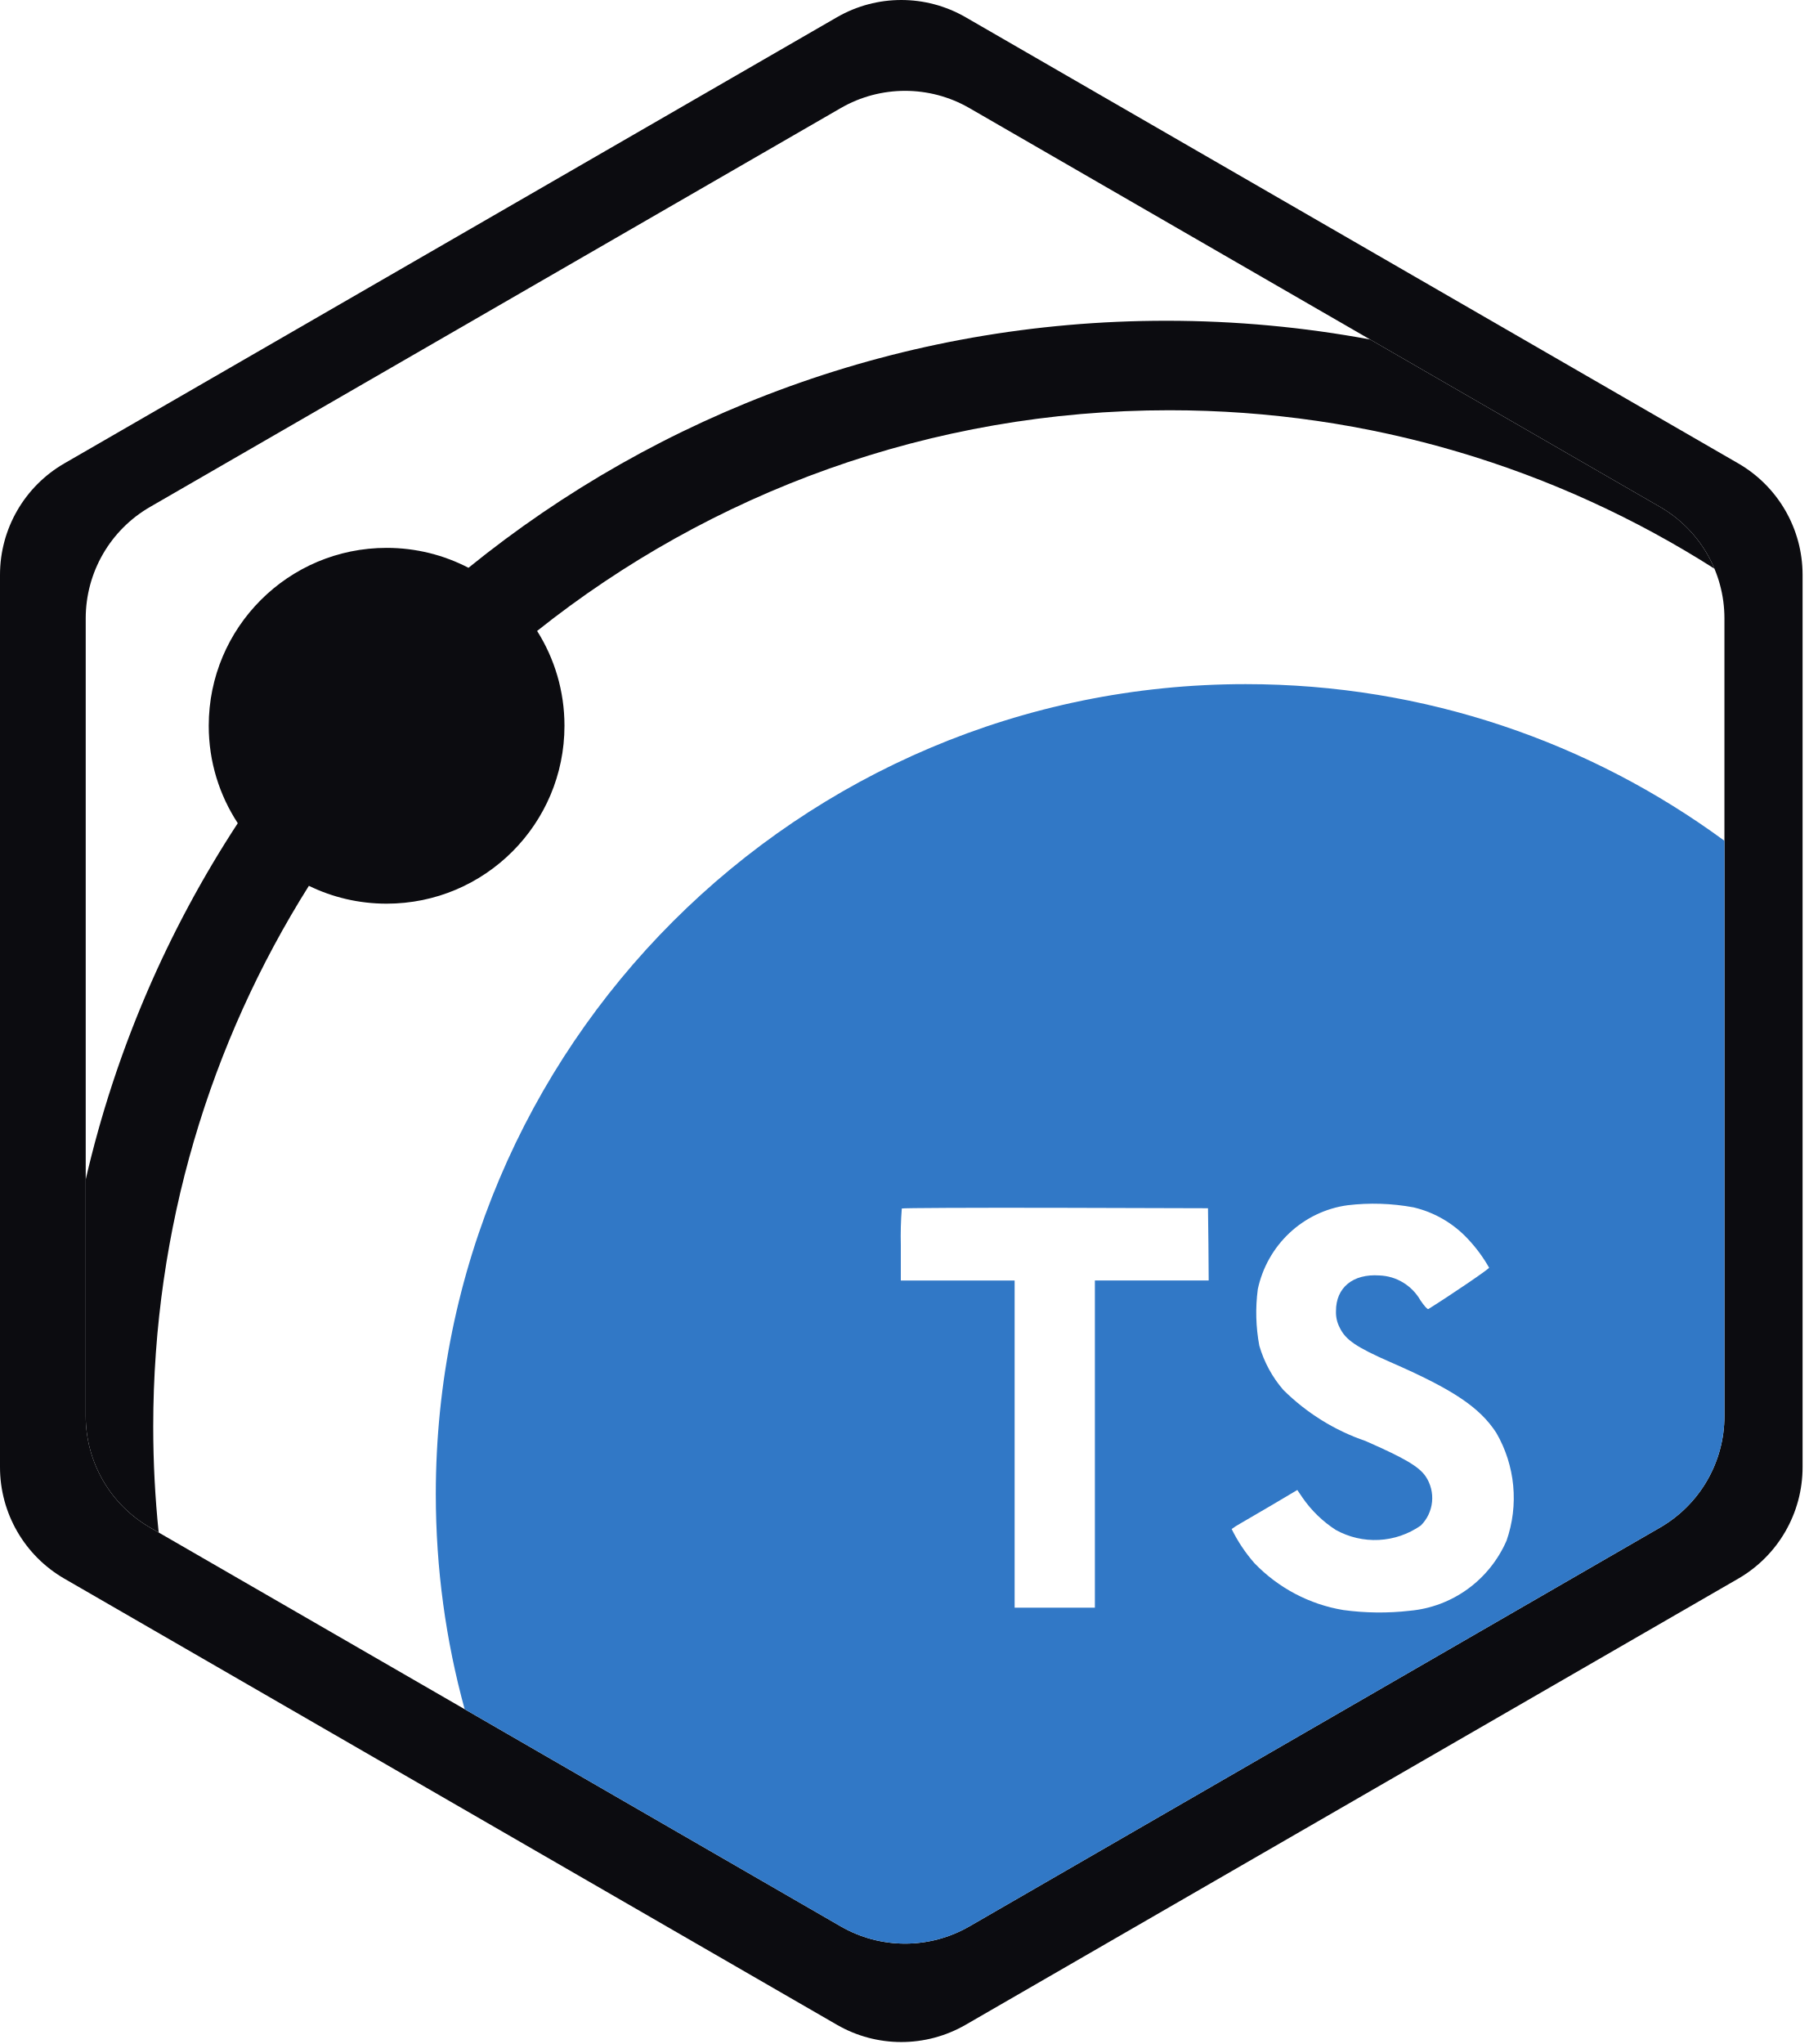
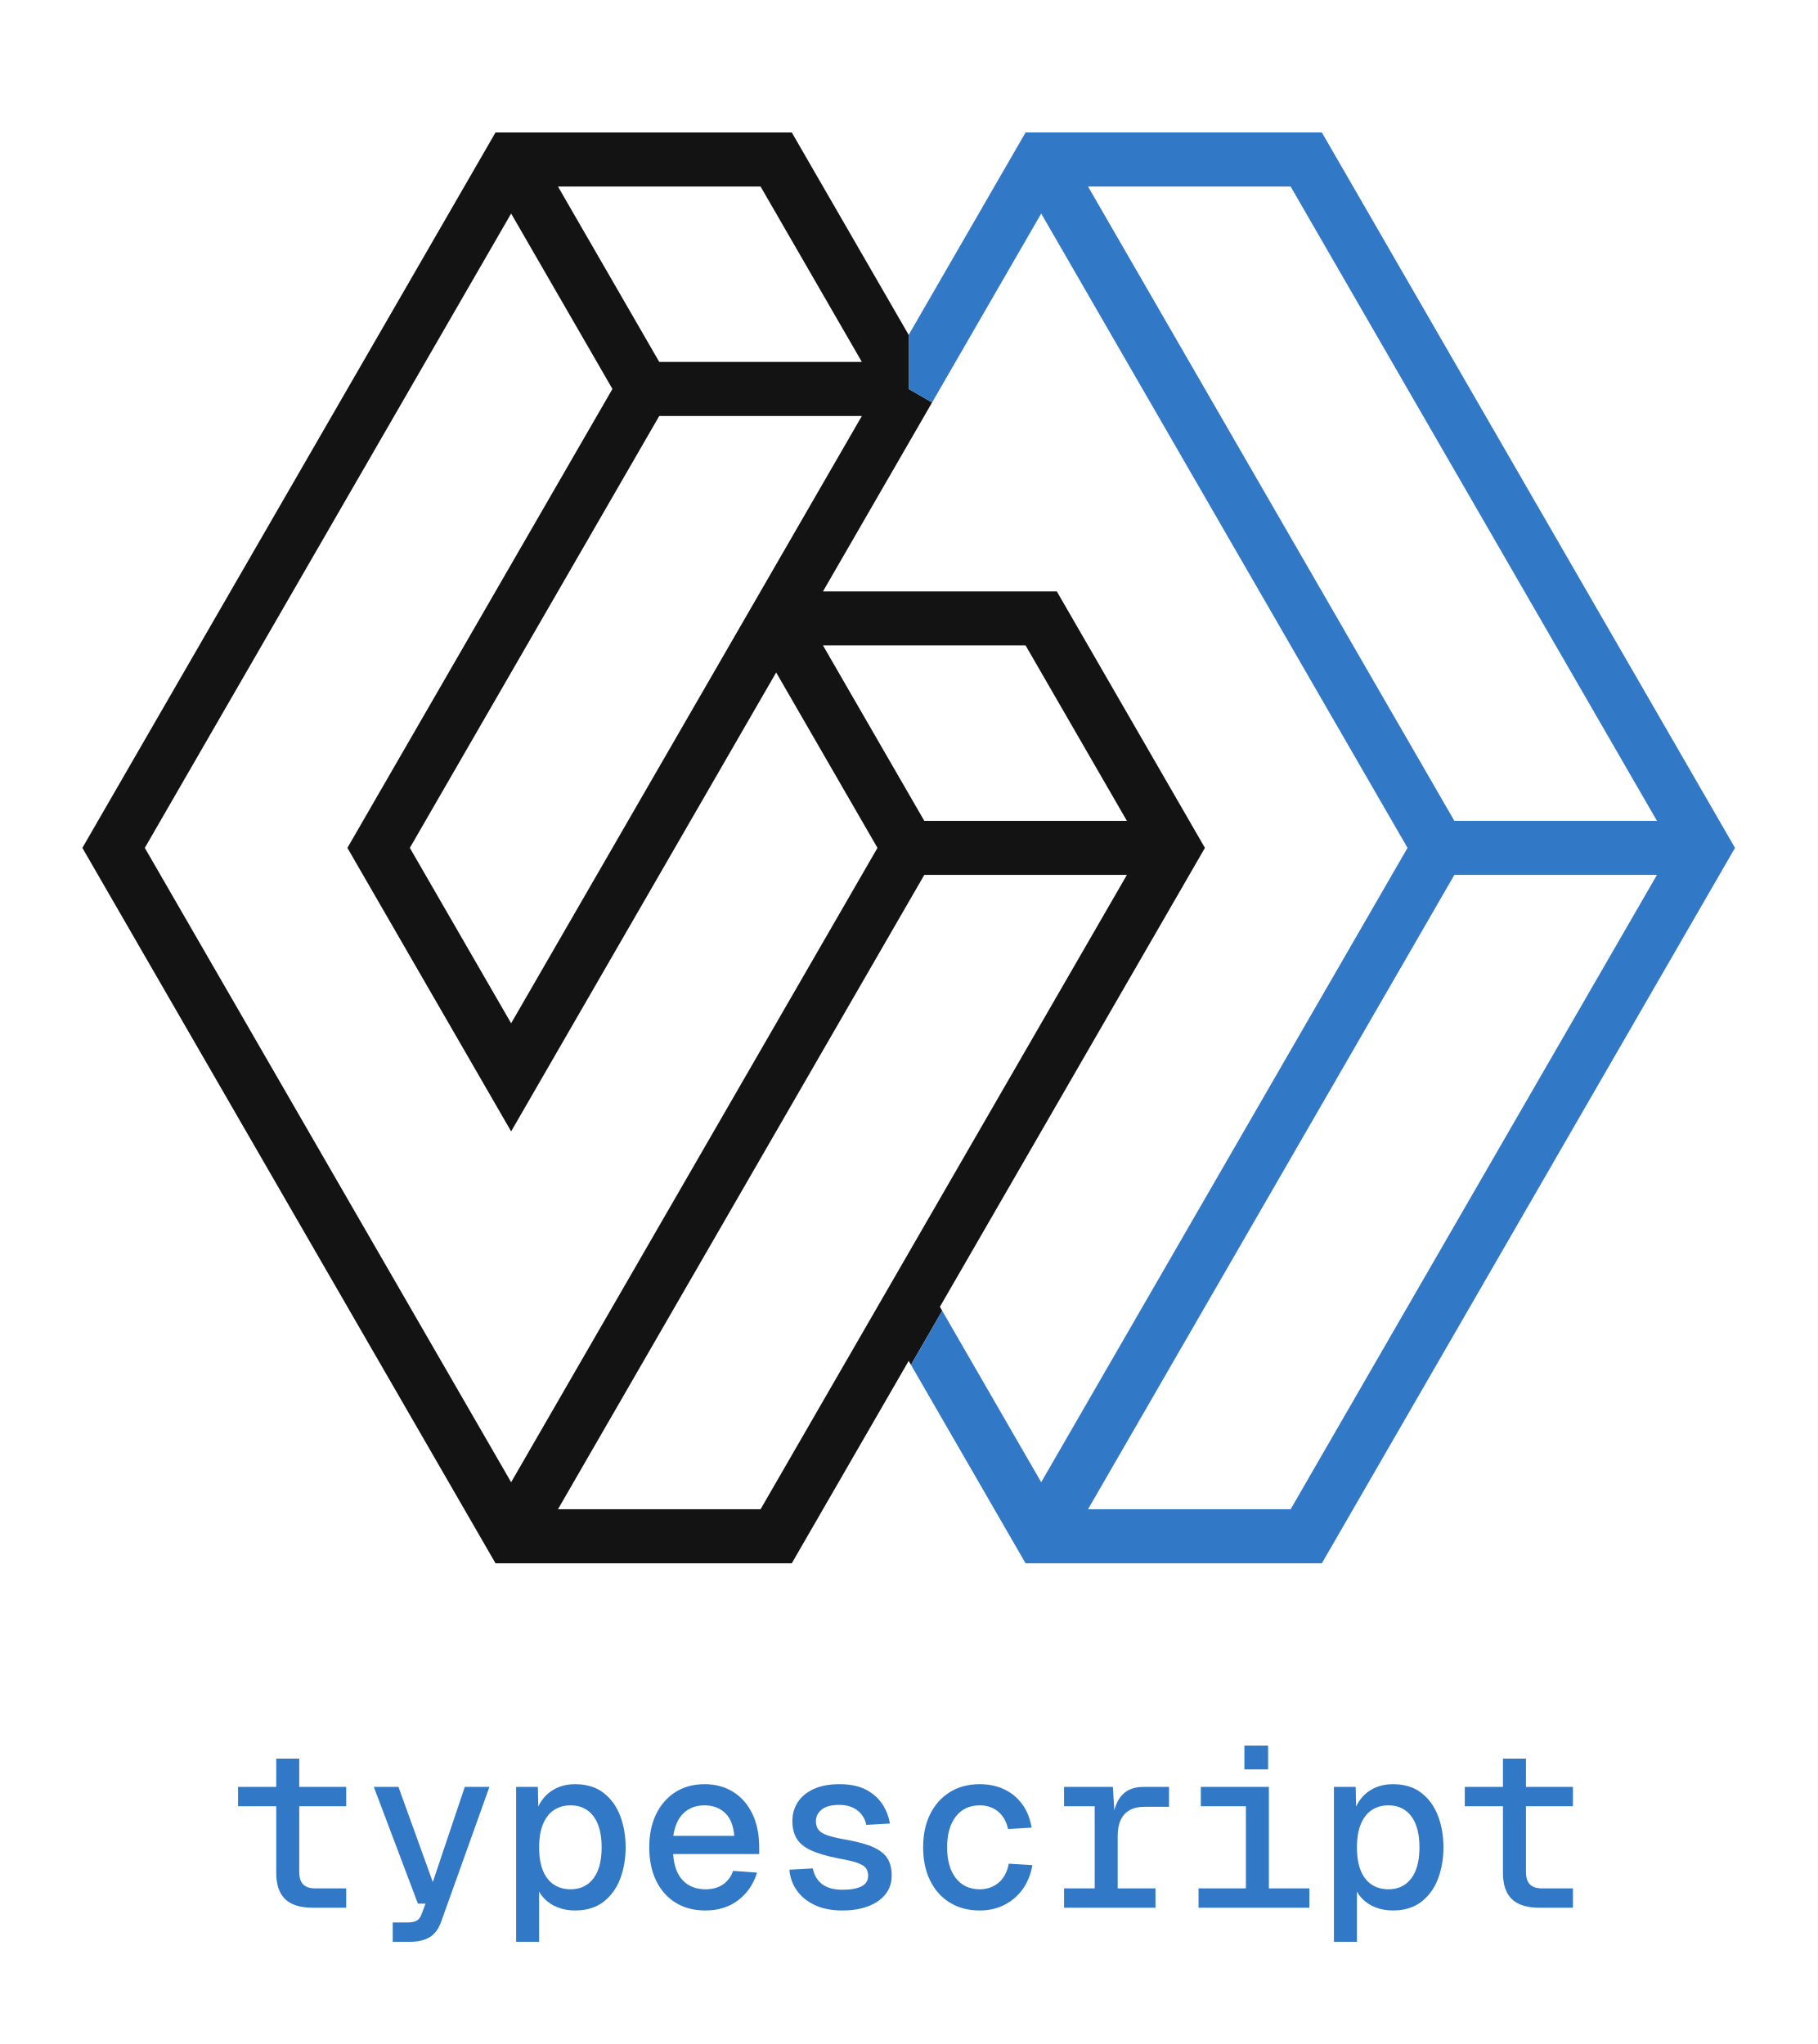
- <svg xmlns="http://www.w3.org/2000/svg" width="239" height="270" viewBox="0 0 239 270" fill="none">
-   <path fill-rule="evenodd" clip-rule="evenodd" d="M110.578 2.277C115.838 -0.759 122.318 -0.759 127.578 2.277L229.656 61.213C234.916 64.25 238.156 69.862 238.156 75.936V193.805C238.156 199.878 234.916 205.491 229.656 208.528L127.578 267.463C122.318 270.5 115.838 270.5 110.578 267.463L8.5 208.528C3.24 205.491 0 199.878 0 193.805V75.936C0 69.862 3.24 64.25 8.5 61.213L110.578 2.277ZM128.078 14.277C122.818 11.241 116.338 11.241 111.078 14.277L19.825 66.963C14.565 70 11.325 75.612 11.325 81.686V187.055C11.325 193.128 14.565 198.741 19.825 201.778L111.078 254.463C116.338 257.5 122.818 257.5 128.078 254.463L219.331 201.778C224.591 198.741 227.831 193.128 227.831 187.055V81.686C227.831 75.612 224.591 70 219.331 66.963L128.078 14.277Z" fill="#0C0C10" />
-   <path fill-rule="evenodd" clip-rule="evenodd" d="M164.578 90.37C188.243 90.37 210.113 98.054 227.831 111.061V187.055C227.831 193.128 224.591 198.741 219.331 201.777L128.078 254.463C122.818 257.5 116.338 257.5 111.078 254.463L61.391 225.775C58.906 216.73 57.578 207.205 57.578 197.37C57.578 138.276 105.484 90.37 164.578 90.37ZM186.753 159.485C183.87 158.95 180.923 158.857 178.013 159.209C175.154 159.606 172.485 160.882 170.368 162.866C168.251 164.85 166.789 167.446 166.179 170.301C165.851 172.781 165.918 175.298 166.38 177.756C167.004 179.913 168.086 181.907 169.55 183.598C172.626 186.65 176.344 188.959 180.426 190.353C185.632 192.637 187.464 193.729 188.36 195.027C189.022 196.014 189.32 197.205 189.201 198.392C189.082 199.578 188.555 200.684 187.711 201.517C186.075 202.656 184.159 203.313 182.176 203.415C180.193 203.517 178.221 203.058 176.48 202.092C174.758 200.98 173.268 199.537 172.096 197.845L171.4 196.819L168.075 198.791C166.244 199.866 164.302 200.997 163.788 201.293C163.42 201.497 163.065 201.726 162.726 201.977C163.528 203.606 164.54 205.121 165.733 206.483C168.895 209.764 173.01 211.934 177.478 212.677C180.394 213.074 183.348 213.106 186.272 212.77C189.023 212.522 191.659 211.533 193.904 209.906C196.15 208.279 197.924 206.072 199.042 203.516C199.856 201.185 200.156 198.703 199.923 196.242C199.689 193.782 198.928 191.403 197.691 189.271C195.502 185.899 191.956 183.525 183.693 179.926C179.205 177.957 177.776 176.99 177.006 175.379C176.65 174.707 176.48 173.951 176.51 173.189C176.494 170.09 178.747 168.236 182.245 168.479C183.35 168.518 184.427 168.839 185.376 169.414C186.325 169.989 187.114 170.799 187.669 171.767C188.166 172.509 188.604 172.993 188.715 172.917C191.758 171.014 196.775 167.601 196.739 167.453C195.968 166.094 195.039 164.833 193.973 163.696C192.033 161.598 189.519 160.132 186.753 159.485ZM139.427 159.544C128.342 159.524 119.2 159.561 119.145 159.637C119.018 161.239 118.975 162.848 119.015 164.455V169.149H134.052V212.361H144.655V169.14H159.692L159.657 164.36L159.599 159.601L139.427 159.544Z" fill="#3178C6" />
-   <path d="M154.078 42.37C163.283 42.37 172.288 43.221 181.022 44.845L219.331 66.963C222.606 68.854 225.097 71.743 226.512 75.12C205.702 61.87 180.998 54.191 154.5 54.191C122.921 54.191 93.89 65.096 70.963 83.343C73.252 86.969 74.578 91.265 74.578 95.87C74.578 108.849 64.057 119.37 51.078 119.37C47.395 119.37 43.911 118.522 40.809 117.012C27.782 137.701 20.244 162.194 20.244 188.448C20.244 193.172 20.489 197.838 20.965 202.436L19.825 201.777C14.565 198.741 11.325 193.128 11.325 187.055V155.802C15.25 138.791 22.138 122.914 31.415 108.741C28.99 105.044 27.578 100.622 27.578 95.87C27.578 82.891 38.099 72.37 51.078 72.37C54.979 72.37 58.657 73.321 61.895 75.003C87.07 54.596 119.146 42.37 154.078 42.37Z" fill="#0C0C10" />
+ <svg xmlns="http://www.w3.org/2000/svg" width="240" height="270" viewBox="0 0 240 270" fill="none">
+   <g transform="translate(120.00 112.00) scale(1.75)">
+     <defs>
+       <clipPath id="mi7">
+         <path d="M-400 -400H400V400H-400ZM0.000 -300.000L0.000 -34.641L10.000 -28.868L30.000 0.000L16.500 23.383L8.526 24.553L-18.388 71.170L-18.388 300.000L300.000 300.000L300.000 -300.000Z" clip-rule="evenodd" />
+       </clipPath>
+       <clipPath id="ma7">
+         <path d="M0.000 -300.000L0.000 -34.641L10.000 -28.868L30.000 0.000L16.500 23.383L8.526 24.553L-18.388 71.170L-18.388 300.000L300.000 300.000L300.000 -300.000Z" />
+       </clipPath>
+     </defs>
+     <path d="M-30.000 -51.962 L-20.000 -34.641 M-30.000 51.962 L0.000 0.000 L-10.000 -17.321 M-10.000 -17.321 L10.000 -17.321 L20.000 0.000 L-10.000 51.962 L-30.000 51.962 L-60.000 0.000 L-30.000 -51.962 L-10.000 -51.962 L0.000 -34.641 M0.000 -34.641 L-20.000 -34.641 L-40.000 0.000 L-30.000 17.321 L10.000 -51.962 L30.000 -51.962 L60.000 0.000 L30.000 51.962 L10.000 51.962 L0.000 34.641 M0.000 0.000 L20.000 0.000 M10.000 -51.962 L40.000 0.000 L10.000 51.962 M40.000 0.000 L60.000 0.000" stroke="#141314" clip-path="url(#mi7)" fill="none" stroke-width="4.080" stroke-linejoin="miter" stroke-miterlimit="4" stroke-linecap="butt" />
+     <path d="M-30.000 -51.962 L-20.000 -34.641 M-30.000 51.962 L0.000 0.000 L-10.000 -17.321 M-10.000 -17.321 L10.000 -17.321 L20.000 0.000 L-10.000 51.962 L-30.000 51.962 L-60.000 0.000 L-30.000 -51.962 L-10.000 -51.962 L0.000 -34.641 M0.000 -34.641 L-20.000 -34.641 L-40.000 0.000 L-30.000 17.321 L10.000 -51.962 L30.000 -51.962 L60.000 0.000 L30.000 51.962 L10.000 51.962 L0.000 34.641 M0.000 0.000 L20.000 0.000 M10.000 -51.962 L40.000 0.000 L10.000 51.962 M40.000 0.000 L60.000 0.000" stroke="#3178C6" clip-path="url(#ma7)" fill="none" stroke-width="4.080" stroke-linejoin="miter" stroke-miterlimit="4" stroke-linecap="butt" />
+   </g>
+   <path fill="#3178C6" d="M41.292 252.0Q38.85 252.0 37.665 250.869Q36.48 249.738 36.48 247.404V232.302H39.516V247.272Q39.516 248.382 40.035 248.913Q40.554 249.444 41.616 249.444H45.72V252.0ZM31.44 238.596V236.04H45.72V238.596ZM51.864 256.5V253.944H53.808Q54.63 253.944 55.044 253.698Q55.458 253.452 55.668 252.864L56.196 251.46H55.188L49.368 236.04H52.62L57.156 248.604L61.38 236.04H64.632L58.272 253.812Q57.78 255.228 56.784 255.864Q55.788 256.5 54.108 256.5ZM68.16 256.5V236.04H71.028L71.106 239.676L70.74 239.496Q71.346 237.63 72.708 236.655Q74.07 235.68 75.936 235.68Q78.228 235.68 79.71 236.832Q81.192 237.984 81.906 239.877Q82.62 241.77 82.62 244.02Q82.62 246.264 81.906 248.16Q81.192 250.056 79.71 251.208Q78.228 252.36 75.936 252.36Q74.694 252.36 73.644 251.949Q72.594 251.538 71.865 250.776Q71.136 250.014 70.812 248.94L71.196 248.526V256.5ZM75.36 249.564Q77.28 249.564 78.366 248.133Q79.452 246.702 79.452 244.02Q79.452 241.338 78.366 239.907Q77.28 238.476 75.36 238.476Q74.1 238.476 73.167 239.088Q72.234 239.7 71.715 240.936Q71.196 242.172 71.196 244.02Q71.196 245.868 71.703 247.104Q72.21 248.34 73.155 248.952Q74.1 249.564 75.36 249.564ZM93.144 252.36Q90.894 252.36 89.229 251.337Q87.564 250.314 86.652 248.433Q85.74 246.552 85.74 244.02Q85.74 241.506 86.649 239.637Q87.558 237.768 89.196 236.724Q90.834 235.68 93.048 235.68Q95.166 235.68 96.792 236.679Q98.418 237.678 99.339 239.553Q100.26 241.428 100.26 244.068V244.908H88.896Q89.046 247.206 90.171 248.385Q91.296 249.564 93.174 249.564Q94.59 249.564 95.52 248.895Q96.45 248.226 96.81 247.128L99.972 247.362Q99.282 249.624 97.506 250.992Q95.73 252.36 93.144 252.36ZM88.914 242.502H96.966Q96.798 240.438 95.73 239.457Q94.662 238.476 93.036 238.476Q91.362 238.476 90.285 239.493Q89.208 240.51 88.914 242.502ZM111.252 252.36Q109.098 252.36 107.58 251.637Q106.062 250.914 105.216 249.696Q104.37 248.478 104.244 246.978L107.34 246.804Q107.586 248.112 108.549 248.868Q109.512 249.624 111.264 249.624Q112.908 249.624 113.778 249.171Q114.648 248.718 114.648 247.776Q114.648 247.164 114.351 246.765Q114.054 246.366 113.232 246.075Q112.41 245.784 110.808 245.496Q108.456 245.046 107.112 244.422Q105.768 243.798 105.204 242.853Q104.64 241.908 104.64 240.564Q104.64 239.178 105.342 238.077Q106.044 236.976 107.433 236.328Q108.822 235.68 110.856 235.68Q112.98 235.68 114.366 236.409Q115.752 237.138 116.523 238.317Q117.294 239.496 117.516 240.876L114.408 241.056Q114.246 240.282 113.787 239.691Q113.328 239.1 112.587 238.758Q111.846 238.416 110.844 238.416Q109.248 238.416 108.498 239.043Q107.748 239.67 107.748 240.564Q107.748 241.29 108.111 241.731Q108.474 242.172 109.317 242.451Q110.16 242.73 111.6 242.988Q114.018 243.402 115.35 244.014Q116.682 244.626 117.219 245.523Q117.756 246.42 117.756 247.752Q117.756 249.192 116.934 250.221Q116.112 251.25 114.648 251.805Q113.184 252.36 111.252 252.36ZM129.372 252.36Q127.128 252.36 125.445 251.328Q123.762 250.296 122.835 248.415Q121.908 246.534 121.908 244.02Q121.908 241.506 122.835 239.637Q123.762 237.768 125.445 236.724Q127.128 235.68 129.372 235.68Q131.184 235.68 132.621 236.361Q134.058 237.042 134.994 238.323Q135.93 239.604 136.236 241.416L133.128 241.608Q132.786 240.096 131.799 239.286Q130.812 238.476 129.384 238.476Q127.368 238.476 126.222 239.955Q125.076 241.434 125.076 244.02Q125.076 246.606 126.222 248.085Q127.368 249.564 129.384 249.564Q130.818 249.564 131.853 248.712Q132.888 247.86 133.224 246.18L136.332 246.372Q136.026 248.184 135.069 249.528Q134.112 250.872 132.651 251.616Q131.19 252.36 129.372 252.36ZM140.52 252.0V249.444H145.962L144.564 250.818V237.198L145.962 238.596H140.52V236.04H146.964L147.246 240.492L146.97 240.276Q147.192 238.152 148.197 237.096Q149.202 236.04 150.996 236.04H154.38V238.668H151.116Q149.958 238.668 149.181 239.109Q148.404 239.55 148.002 240.399Q147.6 241.248 147.6 242.52V250.818L146.226 249.444H152.592V252.0ZM158.28 252.0V249.444H164.532V237.198L165.93 238.596H158.58V236.04H167.568V249.444H172.92V252.0H167.568H164.532ZM164.334 233.724V230.58H167.466V233.724ZM176.16 256.5V236.04H179.028L179.106 239.676L178.74 239.496Q179.346 237.63 180.708 236.655Q182.07 235.68 183.936 235.68Q186.228 235.68 187.71 236.832Q189.192 237.984 189.906 239.877Q190.62 241.77 190.62 244.02Q190.62 246.264 189.906 248.16Q189.192 250.056 187.71 251.208Q186.228 252.36 183.936 252.36Q182.694 252.36 181.644 251.949Q180.594 251.538 179.865 250.776Q179.136 250.014 178.812 248.94L179.196 248.526V256.5ZM183.36 249.564Q185.28 249.564 186.366 248.133Q187.452 246.702 187.452 244.02Q187.452 241.338 186.366 239.907Q185.28 238.476 183.36 238.476Q182.1 238.476 181.167 239.088Q180.234 239.7 179.715 240.936Q179.196 242.172 179.196 244.02Q179.196 245.868 179.703 247.104Q180.21 248.34 181.155 248.952Q182.1 249.564 183.36 249.564ZM203.292 252.0Q200.85 252.0 199.665 250.869Q198.48 249.738 198.48 247.404V232.302H201.516V247.272Q201.516 248.382 202.035 248.913Q202.554 249.444 203.616 249.444H207.72V252.0ZM193.44 238.596V236.04H207.72V238.596Z" />
</svg>
